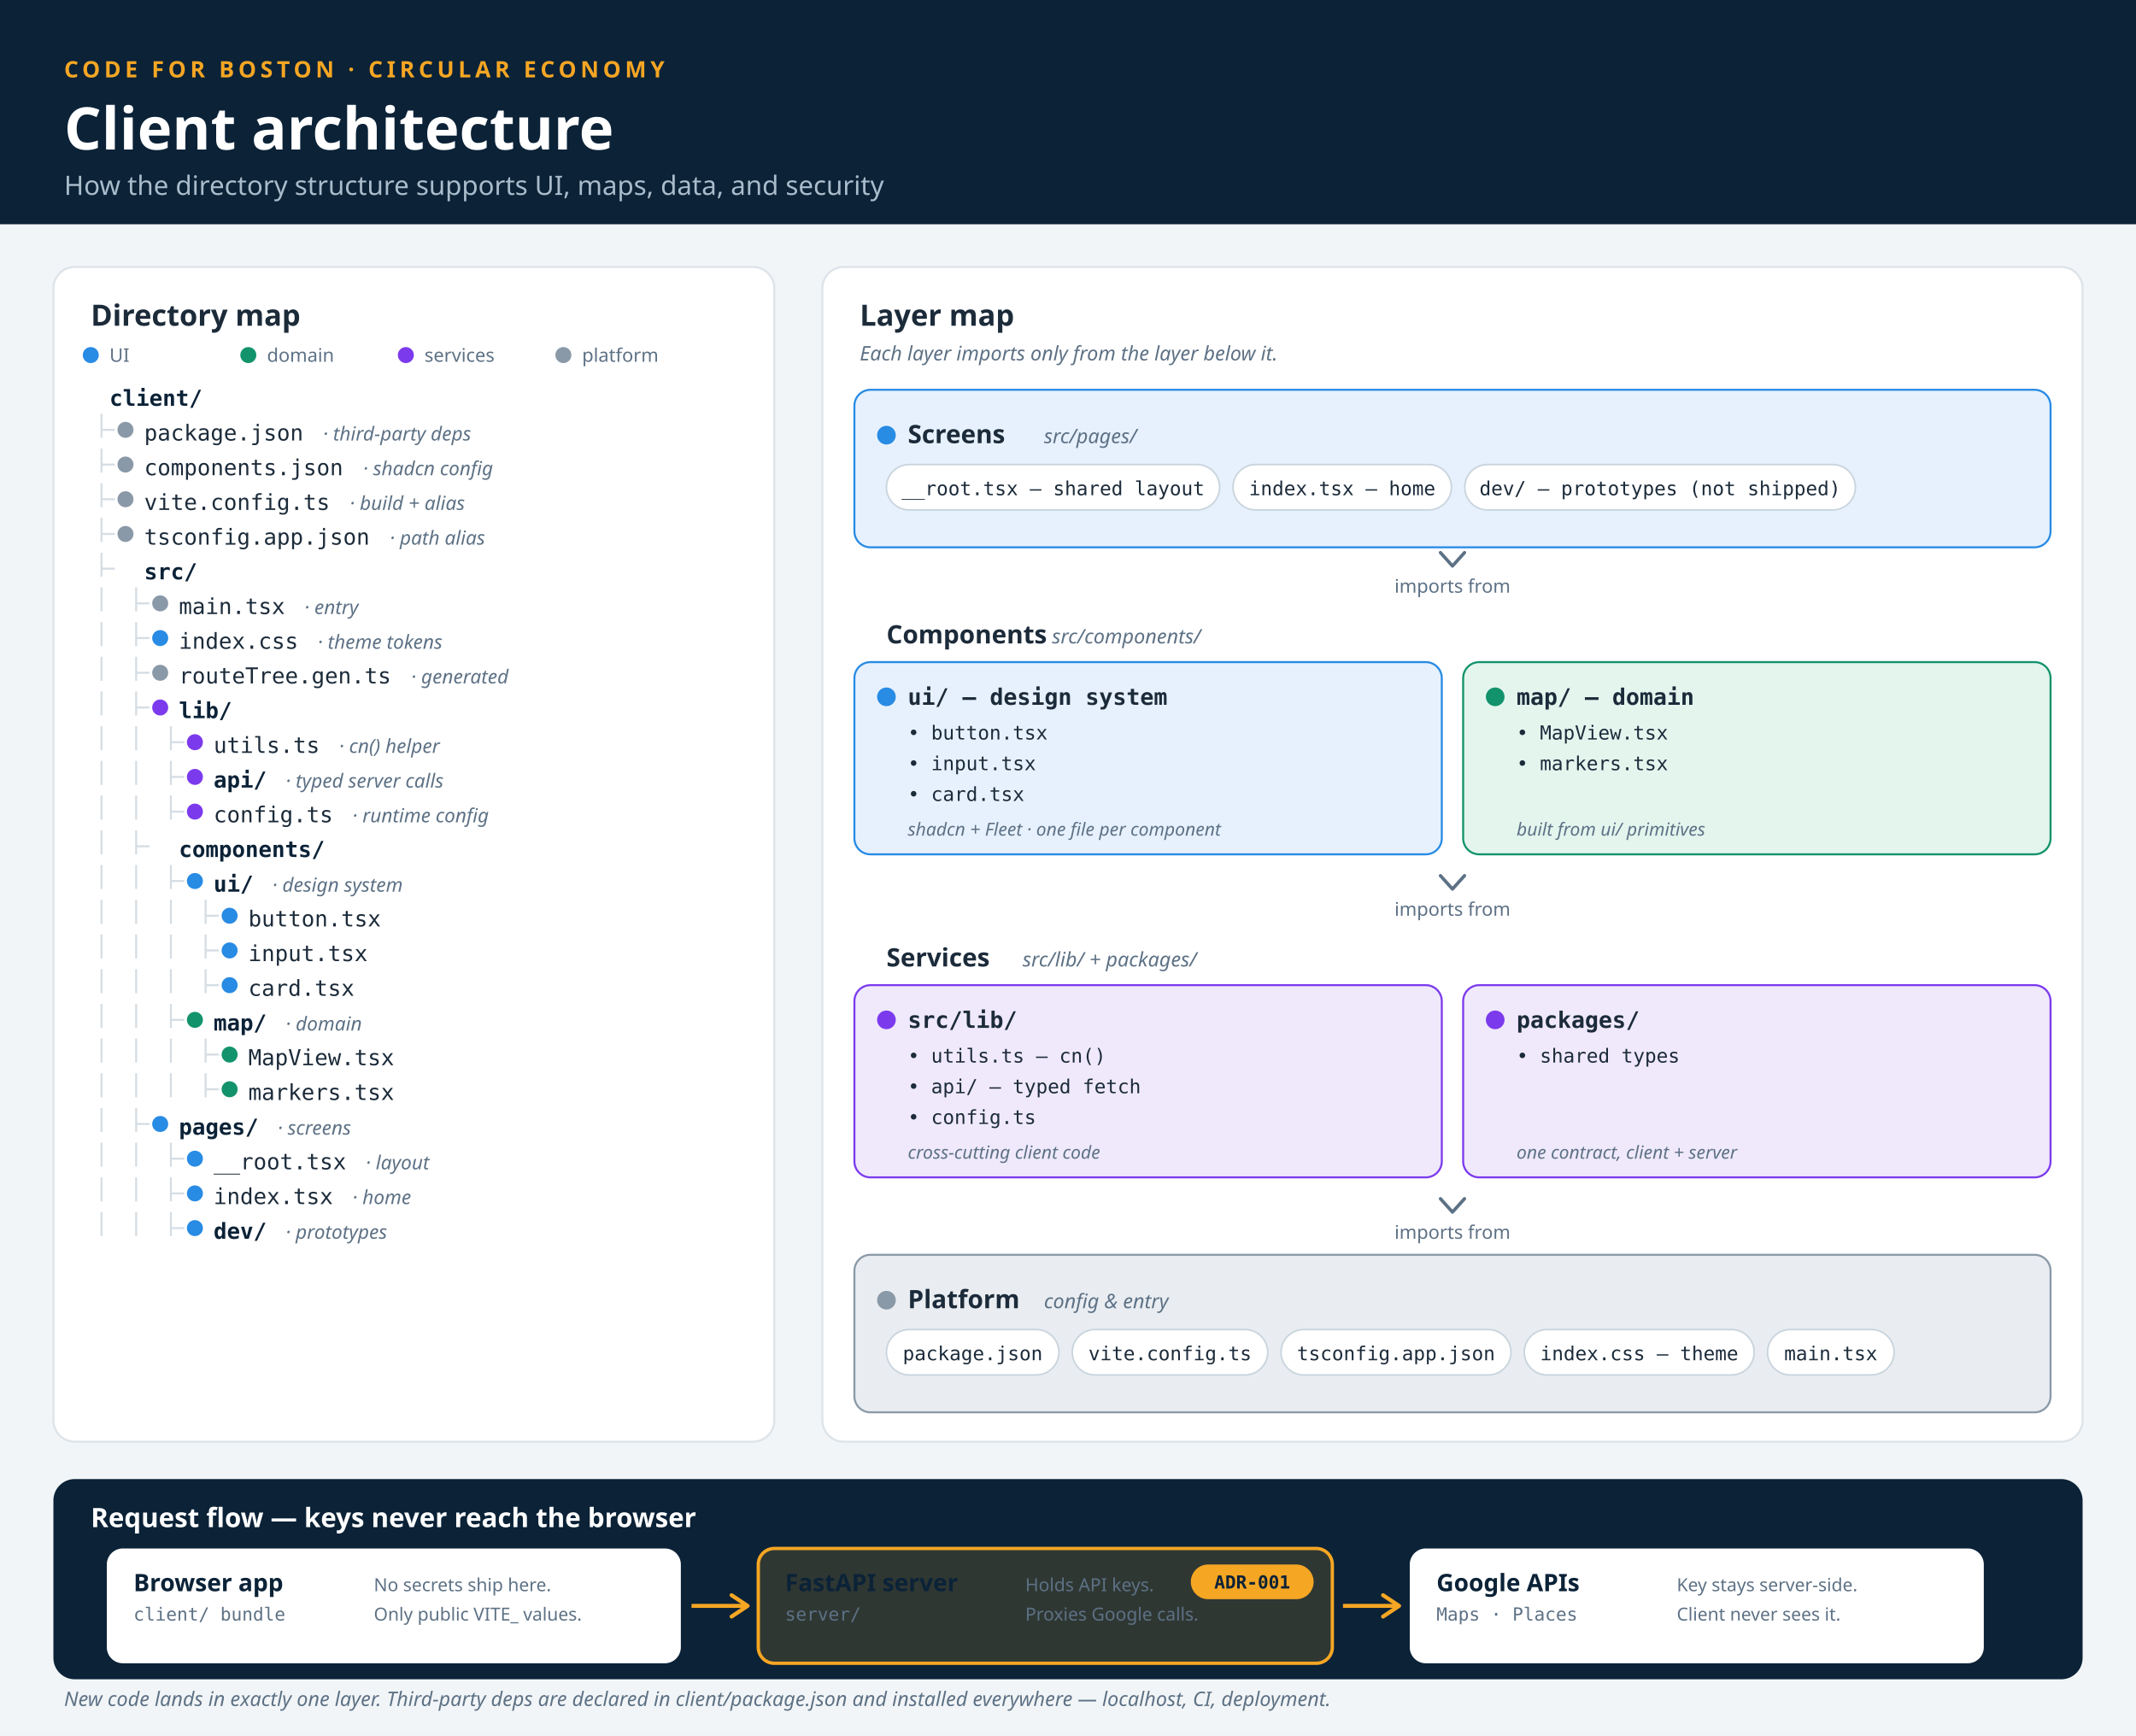
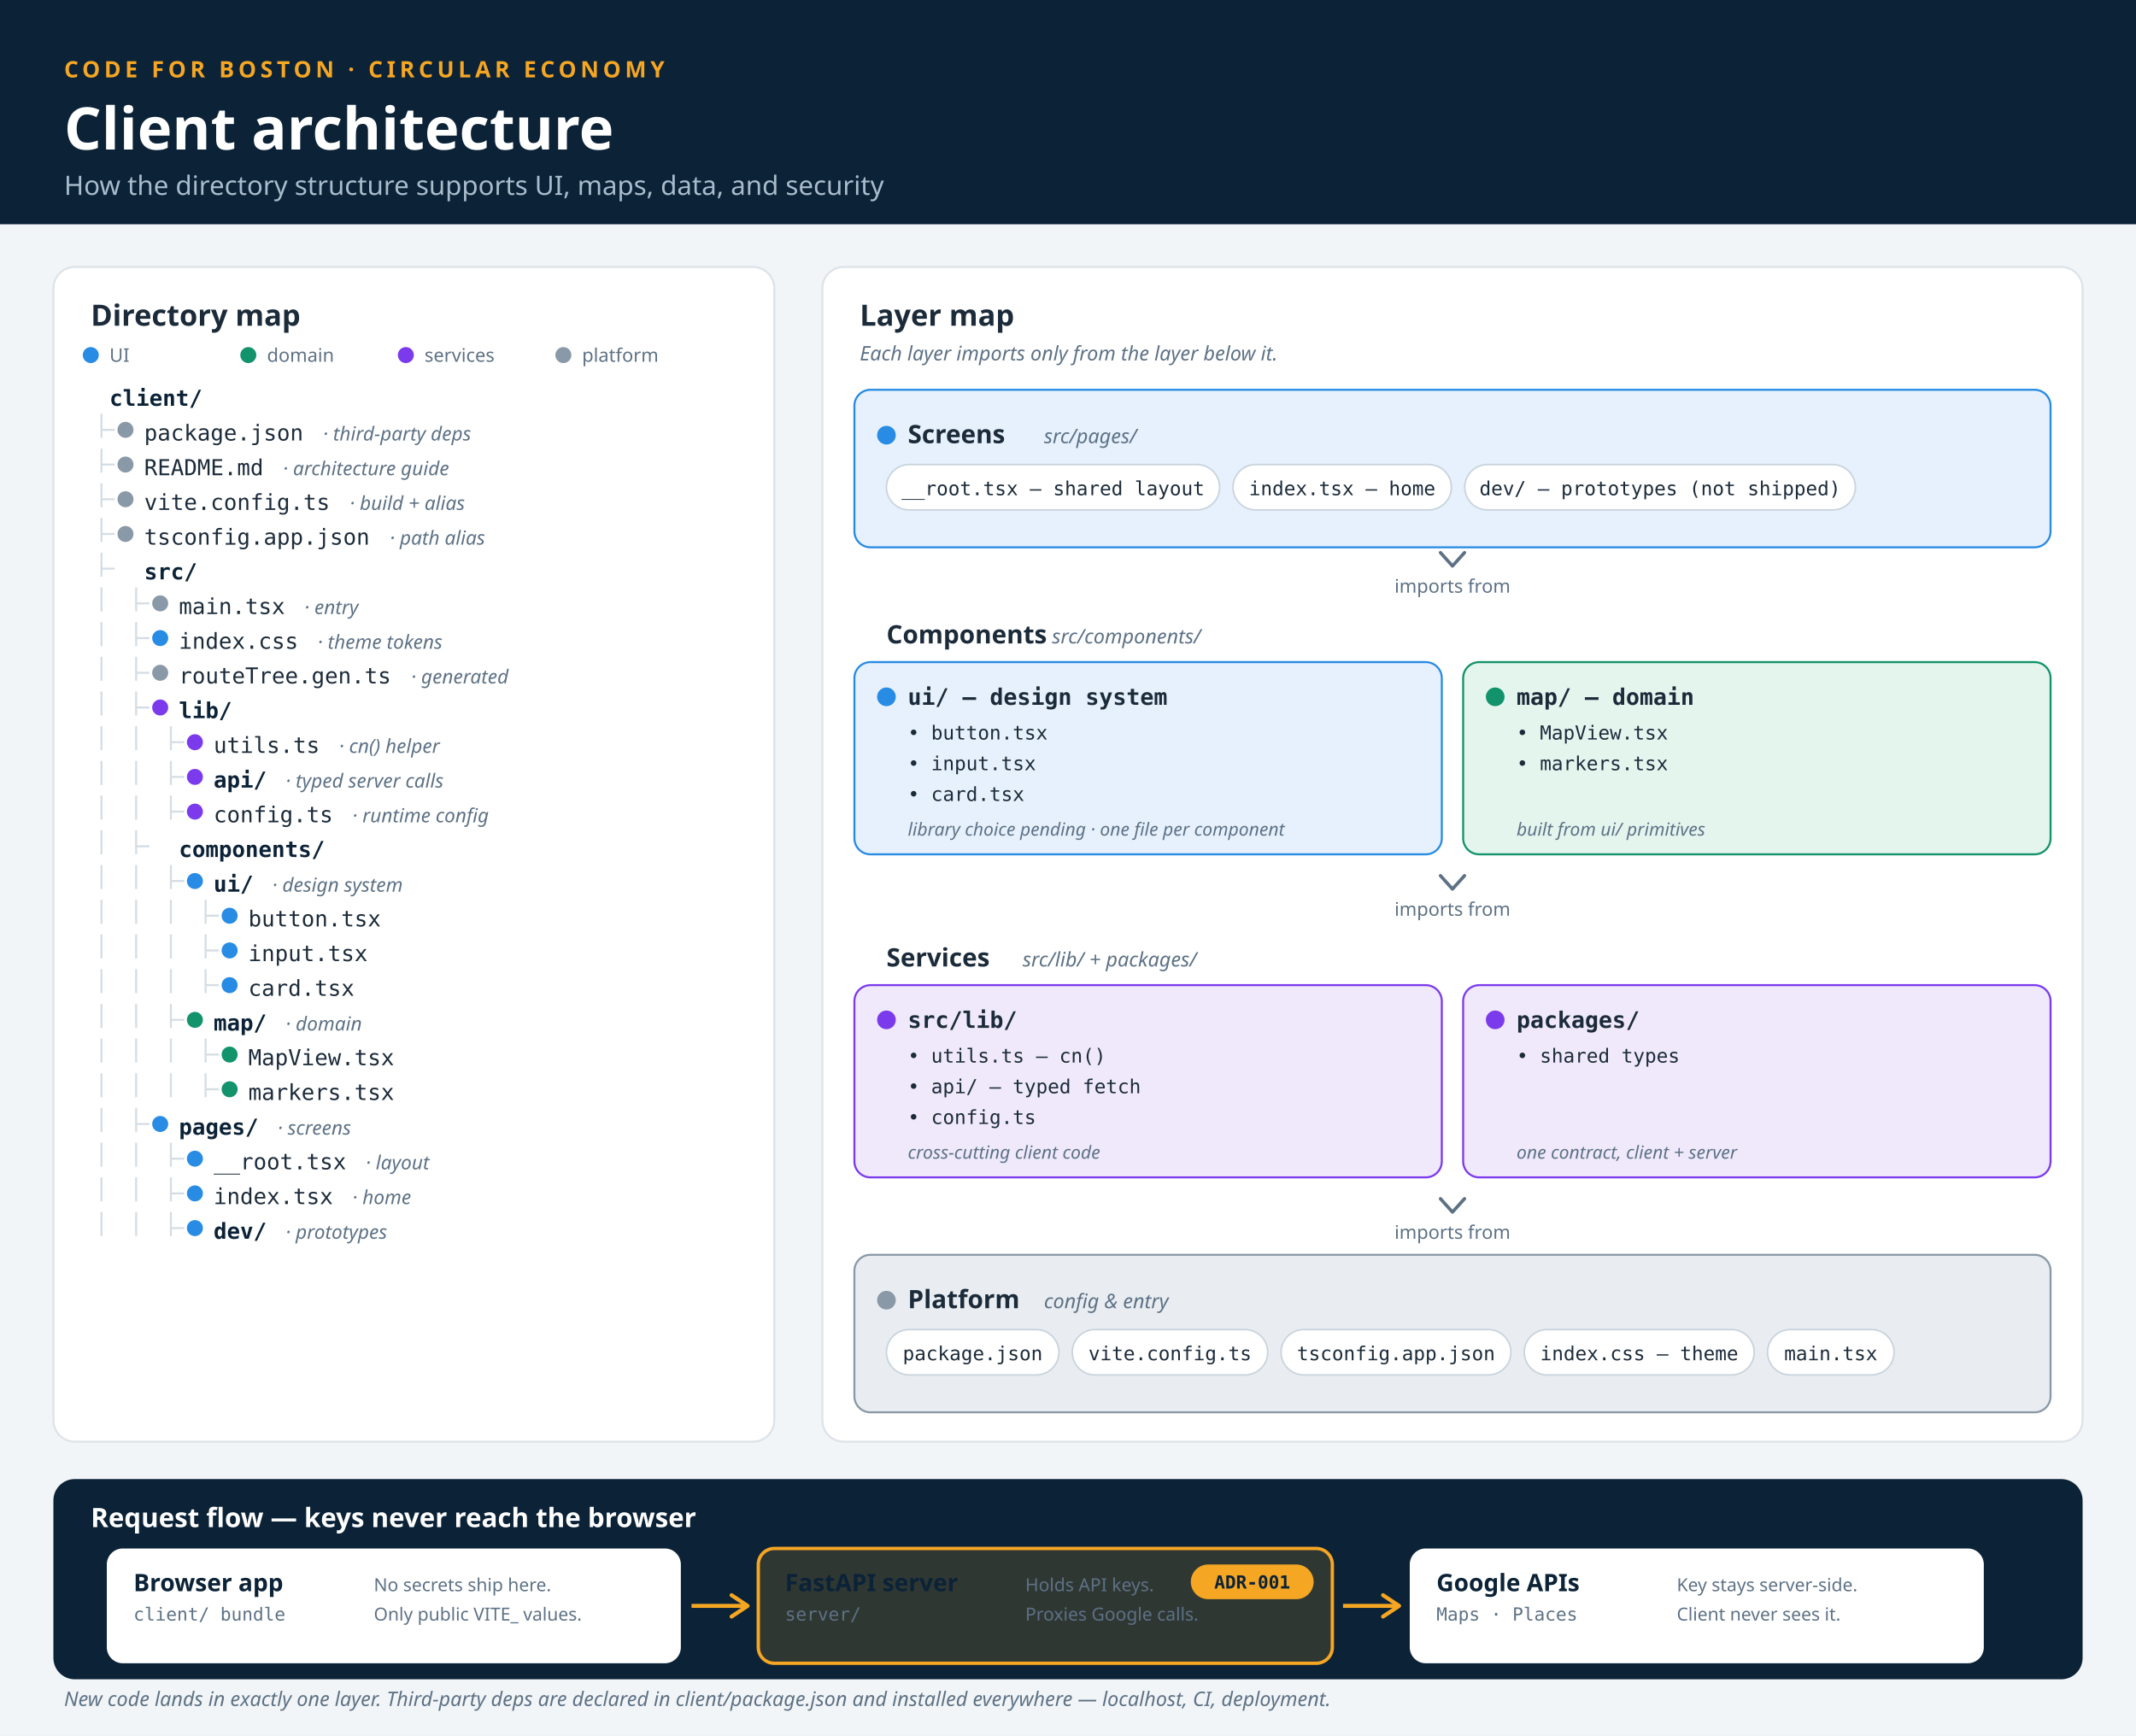
<svg xmlns="http://www.w3.org/2000/svg" width="1600" height="1300" viewBox="0 0 1600 1300">
  <rect x="0" y="0" width="1600" height="1300" rx="0" fill="#F2F5F7" stroke="none" stroke-width="0" opacity="1.0" />
  <rect x="0" y="0" width="1600" height="168" rx="0" fill="#0B2237" stroke="none" stroke-width="0" opacity="1.0" />
  <text x="48" y="58" style="font-family:Noto Sans, 'DejaVu Sans', sans-serif;font-size:17px;fill:#F5A623;font-weight:600;text-anchor:start;letter-spacing:3px;">CODE FOR BOSTON  ·  CIRCULAR ECONOMY</text>
  <text x="48" y="112" style="font-family:Noto Sans, 'DejaVu Sans', sans-serif;font-size:44px;fill:#FFFFFF;font-weight:700;text-anchor:start;">Client architecture</text>
  <text x="48" y="146" style="font-family:Noto Sans, 'DejaVu Sans', sans-serif;font-size:20px;fill:#A9BCCB;font-weight:400;text-anchor:start;">How the directory structure supports UI, maps, data, and security</text>
  <rect x="40" y="200" width="540" height="880" rx="16" fill="#FFFFFF" stroke="#DCE3E9" stroke-width="1.5" opacity="1.0" />
  <text x="68" y="244" style="font-family:Noto Sans, 'DejaVu Sans', sans-serif;font-size:22px;fill:#1C2B3A;font-weight:700;text-anchor:start;">Directory map</text>
  <circle cx="68" cy="266" r="6" fill="#288BE4" />
  <text x="82" y="271" style="font-family:Noto Sans, 'DejaVu Sans', sans-serif;font-size:14px;fill:#5D7185;font-weight:400;text-anchor:start;">UI</text>
  <circle cx="186" cy="266" r="6" fill="#12936B" />
  <text x="200" y="271" style="font-family:Noto Sans, 'DejaVu Sans', sans-serif;font-size:14px;fill:#5D7185;font-weight:400;text-anchor:start;">domain</text>
  <circle cx="304" cy="266" r="6" fill="#7C3AED" />
  <text x="318" y="271" style="font-family:Noto Sans, 'DejaVu Sans', sans-serif;font-size:14px;fill:#5D7185;font-weight:400;text-anchor:start;">services</text>
  <circle cx="422" cy="266" r="6" fill="#8A99A8" />
  <text x="436" y="271" style="font-family:Noto Sans, 'DejaVu Sans', sans-serif;font-size:14px;fill:#5D7185;font-weight:400;text-anchor:start;">platform</text>
  <text x="82" y="304" style="font-family:'DejaVu Sans Mono', monospace;font-size:16.5px;fill:#0B2237;font-weight:600;text-anchor:start;">client/</text>
  <line x1="76" y1="310" x2="76" y2="328" stroke="#D5DDE4" stroke-width="1.5" />
  <line x1="76" y1="322" x2="86" y2="322" stroke="#D5DDE4" stroke-width="1.5" />
  <circle cx="94" cy="322" r="6" fill="#8A99A8" />
  <text x="108" y="330" style="font-family:'DejaVu Sans Mono', monospace;font-size:16.5px;fill:#1C2B3A;font-weight:400;text-anchor:start;">package.json</text>
  <text x="242.0" y="330" style="font-family:Noto Sans, 'DejaVu Sans', sans-serif;font-size:14.5px;fill:#5D7185;font-weight:400;text-anchor:start;font-style:italic;">· third-party deps</text>
  <line x1="76" y1="336" x2="76" y2="354" stroke="#D5DDE4" stroke-width="1.5" />
  <line x1="76" y1="348" x2="86" y2="348" stroke="#D5DDE4" stroke-width="1.5" />
  <circle cx="94" cy="348" r="6" fill="#8A99A8" />
-   <text x="108" y="356" style="font-family:'DejaVu Sans Mono', monospace;font-size:16.5px;fill:#1C2B3A;font-weight:400;text-anchor:start;">components.json</text>
-   <text x="272.0" y="356" style="font-family:Noto Sans, 'DejaVu Sans', sans-serif;font-size:14.5px;fill:#5D7185;font-weight:400;text-anchor:start;font-style:italic;">· shadcn config</text>
+   <text x="108" y="356" style="font-family:'DejaVu Sans Mono', monospace;font-size:16.5px;fill:#1C2B3A;font-weight:400;text-anchor:start;">README.md</text>
+   <text x="212.0" y="356" style="font-family:Noto Sans, 'DejaVu Sans', sans-serif;font-size:14.5px;fill:#5D7185;font-weight:400;text-anchor:start;font-style:italic;">· architecture guide</text>
  <line x1="76" y1="362" x2="76" y2="380" stroke="#D5DDE4" stroke-width="1.5" />
  <line x1="76" y1="374" x2="86" y2="374" stroke="#D5DDE4" stroke-width="1.5" />
  <circle cx="94" cy="374" r="6" fill="#8A99A8" />
  <text x="108" y="382" style="font-family:'DejaVu Sans Mono', monospace;font-size:16.5px;fill:#1C2B3A;font-weight:400;text-anchor:start;">vite.config.ts</text>
  <text x="262.0" y="382" style="font-family:Noto Sans, 'DejaVu Sans', sans-serif;font-size:14.5px;fill:#5D7185;font-weight:400;text-anchor:start;font-style:italic;">· build + alias</text>
  <line x1="76" y1="388" x2="76" y2="406" stroke="#D5DDE4" stroke-width="1.5" />
  <line x1="76" y1="400" x2="86" y2="400" stroke="#D5DDE4" stroke-width="1.5" />
  <circle cx="94" cy="400" r="6" fill="#8A99A8" />
  <text x="108" y="408" style="font-family:'DejaVu Sans Mono', monospace;font-size:16.5px;fill:#1C2B3A;font-weight:400;text-anchor:start;">tsconfig.app.json</text>
  <text x="292.0" y="408" style="font-family:Noto Sans, 'DejaVu Sans', sans-serif;font-size:14.5px;fill:#5D7185;font-weight:400;text-anchor:start;font-style:italic;">· path alias</text>
  <line x1="76" y1="414" x2="76" y2="432" stroke="#D5DDE4" stroke-width="1.5" />
  <line x1="76" y1="426" x2="86" y2="426" stroke="#D5DDE4" stroke-width="1.5" />
  <text x="108" y="434" style="font-family:'DejaVu Sans Mono', monospace;font-size:16.5px;fill:#0B2237;font-weight:600;text-anchor:start;">src/</text>
  <line x1="76" y1="440" x2="76" y2="458" stroke="#D5DDE4" stroke-width="1.5" />
  <line x1="102" y1="440" x2="102" y2="458" stroke="#D5DDE4" stroke-width="1.5" />
  <line x1="102" y1="452" x2="112" y2="452" stroke="#D5DDE4" stroke-width="1.5" />
  <circle cx="120" cy="452" r="6" fill="#8A99A8" />
  <text x="134" y="460" style="font-family:'DejaVu Sans Mono', monospace;font-size:16.5px;fill:#1C2B3A;font-weight:400;text-anchor:start;">main.tsx</text>
  <text x="228.0" y="460" style="font-family:Noto Sans, 'DejaVu Sans', sans-serif;font-size:14.5px;fill:#5D7185;font-weight:400;text-anchor:start;font-style:italic;">· entry</text>
  <line x1="76" y1="466" x2="76" y2="484" stroke="#D5DDE4" stroke-width="1.5" />
  <line x1="102" y1="466" x2="102" y2="484" stroke="#D5DDE4" stroke-width="1.5" />
  <line x1="102" y1="478" x2="112" y2="478" stroke="#D5DDE4" stroke-width="1.5" />
  <circle cx="120" cy="478" r="6" fill="#288BE4" />
  <text x="134" y="486" style="font-family:'DejaVu Sans Mono', monospace;font-size:16.5px;fill:#1C2B3A;font-weight:400;text-anchor:start;">index.css</text>
  <text x="238.0" y="486" style="font-family:Noto Sans, 'DejaVu Sans', sans-serif;font-size:14.5px;fill:#5D7185;font-weight:400;text-anchor:start;font-style:italic;">· theme tokens</text>
  <line x1="76" y1="492" x2="76" y2="510" stroke="#D5DDE4" stroke-width="1.5" />
  <line x1="102" y1="492" x2="102" y2="510" stroke="#D5DDE4" stroke-width="1.5" />
  <line x1="102" y1="504" x2="112" y2="504" stroke="#D5DDE4" stroke-width="1.5" />
  <circle cx="120" cy="504" r="6" fill="#8A99A8" />
  <text x="134" y="512" style="font-family:'DejaVu Sans Mono', monospace;font-size:16.5px;fill:#1C2B3A;font-weight:400;text-anchor:start;">routeTree.gen.ts</text>
  <text x="308.0" y="512" style="font-family:Noto Sans, 'DejaVu Sans', sans-serif;font-size:14.5px;fill:#5D7185;font-weight:400;text-anchor:start;font-style:italic;">· generated</text>
  <line x1="76" y1="518" x2="76" y2="536" stroke="#D5DDE4" stroke-width="1.5" />
  <line x1="102" y1="518" x2="102" y2="536" stroke="#D5DDE4" stroke-width="1.5" />
  <line x1="102" y1="530" x2="112" y2="530" stroke="#D5DDE4" stroke-width="1.5" />
  <circle cx="120" cy="530" r="6" fill="#7C3AED" />
  <text x="134" y="538" style="font-family:'DejaVu Sans Mono', monospace;font-size:16.5px;fill:#0B2237;font-weight:600;text-anchor:start;">lib/</text>
  <line x1="76" y1="544" x2="76" y2="562" stroke="#D5DDE4" stroke-width="1.5" />
  <line x1="102" y1="544" x2="102" y2="562" stroke="#D5DDE4" stroke-width="1.5" />
  <line x1="128" y1="544" x2="128" y2="562" stroke="#D5DDE4" stroke-width="1.5" />
  <line x1="128" y1="556" x2="138" y2="556" stroke="#D5DDE4" stroke-width="1.5" />
  <circle cx="146" cy="556" r="6" fill="#7C3AED" />
  <text x="160" y="564" style="font-family:'DejaVu Sans Mono', monospace;font-size:16.5px;fill:#1C2B3A;font-weight:400;text-anchor:start;">utils.ts</text>
  <text x="254.0" y="564" style="font-family:Noto Sans, 'DejaVu Sans', sans-serif;font-size:14.5px;fill:#5D7185;font-weight:400;text-anchor:start;font-style:italic;">· cn() helper</text>
  <line x1="76" y1="570" x2="76" y2="588" stroke="#D5DDE4" stroke-width="1.5" />
  <line x1="102" y1="570" x2="102" y2="588" stroke="#D5DDE4" stroke-width="1.5" />
  <line x1="128" y1="570" x2="128" y2="588" stroke="#D5DDE4" stroke-width="1.5" />
  <line x1="128" y1="582" x2="138" y2="582" stroke="#D5DDE4" stroke-width="1.5" />
  <circle cx="146" cy="582" r="6" fill="#7C3AED" />
  <text x="160" y="590" style="font-family:'DejaVu Sans Mono', monospace;font-size:16.5px;fill:#0B2237;font-weight:600;text-anchor:start;">api/</text>
  <text x="214.0" y="590" style="font-family:Noto Sans, 'DejaVu Sans', sans-serif;font-size:14.5px;fill:#5D7185;font-weight:400;text-anchor:start;font-style:italic;">· typed server calls</text>
  <line x1="76" y1="596" x2="76" y2="614" stroke="#D5DDE4" stroke-width="1.5" />
  <line x1="102" y1="596" x2="102" y2="614" stroke="#D5DDE4" stroke-width="1.5" />
  <line x1="128" y1="596" x2="128" y2="614" stroke="#D5DDE4" stroke-width="1.5" />
  <line x1="128" y1="608" x2="138" y2="608" stroke="#D5DDE4" stroke-width="1.5" />
  <circle cx="146" cy="608" r="6" fill="#7C3AED" />
  <text x="160" y="616" style="font-family:'DejaVu Sans Mono', monospace;font-size:16.5px;fill:#1C2B3A;font-weight:400;text-anchor:start;">config.ts</text>
  <text x="264.0" y="616" style="font-family:Noto Sans, 'DejaVu Sans', sans-serif;font-size:14.5px;fill:#5D7185;font-weight:400;text-anchor:start;font-style:italic;">· runtime config</text>
  <line x1="76" y1="622" x2="76" y2="640" stroke="#D5DDE4" stroke-width="1.5" />
  <line x1="102" y1="622" x2="102" y2="640" stroke="#D5DDE4" stroke-width="1.5" />
  <line x1="102" y1="634" x2="112" y2="634" stroke="#D5DDE4" stroke-width="1.5" />
  <text x="134" y="642" style="font-family:'DejaVu Sans Mono', monospace;font-size:16.5px;fill:#0B2237;font-weight:600;text-anchor:start;">components/</text>
  <line x1="76" y1="648" x2="76" y2="666" stroke="#D5DDE4" stroke-width="1.5" />
  <line x1="102" y1="648" x2="102" y2="666" stroke="#D5DDE4" stroke-width="1.5" />
  <line x1="128" y1="648" x2="128" y2="666" stroke="#D5DDE4" stroke-width="1.5" />
  <line x1="128" y1="660" x2="138" y2="660" stroke="#D5DDE4" stroke-width="1.5" />
  <circle cx="146" cy="660" r="6" fill="#288BE4" />
  <text x="160" y="668" style="font-family:'DejaVu Sans Mono', monospace;font-size:16.5px;fill:#0B2237;font-weight:600;text-anchor:start;">ui/</text>
  <text x="204.0" y="668" style="font-family:Noto Sans, 'DejaVu Sans', sans-serif;font-size:14.5px;fill:#5D7185;font-weight:400;text-anchor:start;font-style:italic;">· design system</text>
  <line x1="76" y1="674" x2="76" y2="692" stroke="#D5DDE4" stroke-width="1.5" />
  <line x1="102" y1="674" x2="102" y2="692" stroke="#D5DDE4" stroke-width="1.5" />
  <line x1="128" y1="674" x2="128" y2="692" stroke="#D5DDE4" stroke-width="1.5" />
  <line x1="154" y1="674" x2="154" y2="692" stroke="#D5DDE4" stroke-width="1.5" />
  <line x1="154" y1="686" x2="164" y2="686" stroke="#D5DDE4" stroke-width="1.5" />
  <circle cx="172" cy="686" r="6" fill="#288BE4" />
  <text x="186" y="694" style="font-family:'DejaVu Sans Mono', monospace;font-size:16.5px;fill:#1C2B3A;font-weight:400;text-anchor:start;">button.tsx</text>
  <line x1="76" y1="700" x2="76" y2="718" stroke="#D5DDE4" stroke-width="1.5" />
  <line x1="102" y1="700" x2="102" y2="718" stroke="#D5DDE4" stroke-width="1.5" />
  <line x1="128" y1="700" x2="128" y2="718" stroke="#D5DDE4" stroke-width="1.5" />
  <line x1="154" y1="700" x2="154" y2="718" stroke="#D5DDE4" stroke-width="1.5" />
  <line x1="154" y1="712" x2="164" y2="712" stroke="#D5DDE4" stroke-width="1.5" />
  <circle cx="172" cy="712" r="6" fill="#288BE4" />
  <text x="186" y="720" style="font-family:'DejaVu Sans Mono', monospace;font-size:16.5px;fill:#1C2B3A;font-weight:400;text-anchor:start;">input.tsx</text>
  <line x1="76" y1="726" x2="76" y2="744" stroke="#D5DDE4" stroke-width="1.5" />
  <line x1="102" y1="726" x2="102" y2="744" stroke="#D5DDE4" stroke-width="1.5" />
  <line x1="128" y1="726" x2="128" y2="744" stroke="#D5DDE4" stroke-width="1.5" />
  <line x1="154" y1="726" x2="154" y2="744" stroke="#D5DDE4" stroke-width="1.5" />
  <line x1="154" y1="738" x2="164" y2="738" stroke="#D5DDE4" stroke-width="1.5" />
  <circle cx="172" cy="738" r="6" fill="#288BE4" />
  <text x="186" y="746" style="font-family:'DejaVu Sans Mono', monospace;font-size:16.5px;fill:#1C2B3A;font-weight:400;text-anchor:start;">card.tsx</text>
  <line x1="76" y1="752" x2="76" y2="770" stroke="#D5DDE4" stroke-width="1.5" />
  <line x1="102" y1="752" x2="102" y2="770" stroke="#D5DDE4" stroke-width="1.5" />
  <line x1="128" y1="752" x2="128" y2="770" stroke="#D5DDE4" stroke-width="1.5" />
  <line x1="128" y1="764" x2="138" y2="764" stroke="#D5DDE4" stroke-width="1.5" />
  <circle cx="146" cy="764" r="6" fill="#12936B" />
  <text x="160" y="772" style="font-family:'DejaVu Sans Mono', monospace;font-size:16.5px;fill:#0B2237;font-weight:600;text-anchor:start;">map/</text>
  <text x="214.0" y="772" style="font-family:Noto Sans, 'DejaVu Sans', sans-serif;font-size:14.5px;fill:#5D7185;font-weight:400;text-anchor:start;font-style:italic;">· domain</text>
  <line x1="76" y1="778" x2="76" y2="796" stroke="#D5DDE4" stroke-width="1.5" />
  <line x1="102" y1="778" x2="102" y2="796" stroke="#D5DDE4" stroke-width="1.5" />
  <line x1="128" y1="778" x2="128" y2="796" stroke="#D5DDE4" stroke-width="1.5" />
  <line x1="154" y1="778" x2="154" y2="796" stroke="#D5DDE4" stroke-width="1.5" />
  <line x1="154" y1="790" x2="164" y2="790" stroke="#D5DDE4" stroke-width="1.5" />
  <circle cx="172" cy="790" r="6" fill="#12936B" />
  <text x="186" y="798" style="font-family:'DejaVu Sans Mono', monospace;font-size:16.5px;fill:#1C2B3A;font-weight:400;text-anchor:start;">MapView.tsx</text>
  <line x1="76" y1="804" x2="76" y2="822" stroke="#D5DDE4" stroke-width="1.5" />
  <line x1="102" y1="804" x2="102" y2="822" stroke="#D5DDE4" stroke-width="1.5" />
  <line x1="128" y1="804" x2="128" y2="822" stroke="#D5DDE4" stroke-width="1.5" />
  <line x1="154" y1="804" x2="154" y2="822" stroke="#D5DDE4" stroke-width="1.5" />
  <line x1="154" y1="816" x2="164" y2="816" stroke="#D5DDE4" stroke-width="1.5" />
  <circle cx="172" cy="816" r="6" fill="#12936B" />
  <text x="186" y="824" style="font-family:'DejaVu Sans Mono', monospace;font-size:16.5px;fill:#1C2B3A;font-weight:400;text-anchor:start;">markers.tsx</text>
  <line x1="76" y1="830" x2="76" y2="848" stroke="#D5DDE4" stroke-width="1.5" />
  <line x1="102" y1="830" x2="102" y2="848" stroke="#D5DDE4" stroke-width="1.5" />
  <line x1="102" y1="842" x2="112" y2="842" stroke="#D5DDE4" stroke-width="1.5" />
  <circle cx="120" cy="842" r="6" fill="#288BE4" />
  <text x="134" y="850" style="font-family:'DejaVu Sans Mono', monospace;font-size:16.5px;fill:#0B2237;font-weight:600;text-anchor:start;">pages/</text>
  <text x="208.0" y="850" style="font-family:Noto Sans, 'DejaVu Sans', sans-serif;font-size:14.5px;fill:#5D7185;font-weight:400;text-anchor:start;font-style:italic;">· screens</text>
  <line x1="76" y1="856" x2="76" y2="874" stroke="#D5DDE4" stroke-width="1.5" />
  <line x1="102" y1="856" x2="102" y2="874" stroke="#D5DDE4" stroke-width="1.5" />
  <line x1="128" y1="856" x2="128" y2="874" stroke="#D5DDE4" stroke-width="1.5" />
  <line x1="128" y1="868" x2="138" y2="868" stroke="#D5DDE4" stroke-width="1.5" />
  <circle cx="146" cy="868" r="6" fill="#288BE4" />
  <text x="160" y="876" style="font-family:'DejaVu Sans Mono', monospace;font-size:16.5px;fill:#1C2B3A;font-weight:400;text-anchor:start;">__root.tsx</text>
  <text x="274.0" y="876" style="font-family:Noto Sans, 'DejaVu Sans', sans-serif;font-size:14.5px;fill:#5D7185;font-weight:400;text-anchor:start;font-style:italic;">· layout</text>
  <line x1="76" y1="882" x2="76" y2="900" stroke="#D5DDE4" stroke-width="1.5" />
  <line x1="102" y1="882" x2="102" y2="900" stroke="#D5DDE4" stroke-width="1.5" />
  <line x1="128" y1="882" x2="128" y2="900" stroke="#D5DDE4" stroke-width="1.5" />
  <line x1="128" y1="894" x2="138" y2="894" stroke="#D5DDE4" stroke-width="1.5" />
  <circle cx="146" cy="894" r="6" fill="#288BE4" />
  <text x="160" y="902" style="font-family:'DejaVu Sans Mono', monospace;font-size:16.5px;fill:#1C2B3A;font-weight:400;text-anchor:start;">index.tsx</text>
  <text x="264.0" y="902" style="font-family:Noto Sans, 'DejaVu Sans', sans-serif;font-size:14.5px;fill:#5D7185;font-weight:400;text-anchor:start;font-style:italic;">· home</text>
  <line x1="76" y1="908" x2="76" y2="926" stroke="#D5DDE4" stroke-width="1.5" />
  <line x1="102" y1="908" x2="102" y2="926" stroke="#D5DDE4" stroke-width="1.5" />
  <line x1="128" y1="908" x2="128" y2="926" stroke="#D5DDE4" stroke-width="1.5" />
  <line x1="128" y1="920" x2="138" y2="920" stroke="#D5DDE4" stroke-width="1.5" />
  <circle cx="146" cy="920" r="6" fill="#288BE4" />
  <text x="160" y="928" style="font-family:'DejaVu Sans Mono', monospace;font-size:16.5px;fill:#0B2237;font-weight:600;text-anchor:start;">dev/</text>
  <text x="214.0" y="928" style="font-family:Noto Sans, 'DejaVu Sans', sans-serif;font-size:14.5px;fill:#5D7185;font-weight:400;text-anchor:start;font-style:italic;">· prototypes</text>
  <rect x="616" y="200" width="944" height="880" rx="16" fill="#FFFFFF" stroke="#DCE3E9" stroke-width="1.5" opacity="1.0" />
  <text x="644" y="244" style="font-family:Noto Sans, 'DejaVu Sans', sans-serif;font-size:22px;fill:#1C2B3A;font-weight:700;text-anchor:start;">Layer map</text>
  <text x="644" y="270" style="font-family:Noto Sans, 'DejaVu Sans', sans-serif;font-size:15px;fill:#5D7185;font-weight:400;text-anchor:start;font-style:italic;">Each layer imports only from the layer below it.</text>
  <rect x="640" y="292" width="896" height="118" rx="12" fill="#E7F1FD" stroke="#288BE4" stroke-width="1.5" opacity="1.0" />
  <circle cx="664" cy="326" r="7" fill="#288BE4" />
  <text x="680" y="332" style="font-family:Noto Sans, 'DejaVu Sans', sans-serif;font-size:19px;fill:#1C2B3A;font-weight:700;text-anchor:start;">Screens</text>
  <text x="782" y="332" style="font-family:Noto Sans, 'DejaVu Sans', sans-serif;font-size:15px;fill:#5D7185;font-weight:400;text-anchor:start;font-style:italic;">src/pages/</text>
  <rect x="664" y="348" width="249.6" height="34" rx="17" fill="#FFFFFF" stroke="#C9D4DD" stroke-width="1.2" opacity="1.0" />
  <text x="788.8" y="371" style="font-family:'DejaVu Sans Mono', monospace;font-size:14.5px;fill:#1C2B3A;font-weight:500;text-anchor:middle;">__root.tsx — shared layout</text>
  <rect x="923.6" y="348" width="163.6" height="34" rx="17" fill="#FFFFFF" stroke="#C9D4DD" stroke-width="1.2" opacity="1.0" />
  <text x="1005.4" y="371" style="font-family:'DejaVu Sans Mono', monospace;font-size:14.5px;fill:#1C2B3A;font-weight:500;text-anchor:middle;">index.tsx — home</text>
  <rect x="1097.2" y="348" width="292.6" height="34" rx="17" fill="#FFFFFF" stroke="#C9D4DD" stroke-width="1.2" opacity="1.0" />
  <text x="1243.5" y="371" style="font-family:'DejaVu Sans Mono', monospace;font-size:14.5px;fill:#1C2B3A;font-weight:500;text-anchor:middle;">dev/ — prototypes (not shipped)</text>
  <path d="M1079.0,414 l9,10 l9,-10" fill="none" stroke="#5D7185" stroke-width="2.5" stroke-linecap="round" stroke-linejoin="round" />
  <text x="1088.0" y="444" style="font-family:Noto Sans, 'DejaVu Sans', sans-serif;font-size:14px;fill:#5D7185;font-weight:400;text-anchor:middle;">imports from</text>
  <text x="664" y="482" style="font-family:Noto Sans, 'DejaVu Sans', sans-serif;font-size:19px;fill:#1C2B3A;font-weight:700;text-anchor:start;">Components</text>
  <text x="788" y="482" style="font-family:Noto Sans, 'DejaVu Sans', sans-serif;font-size:15px;fill:#5D7185;font-weight:400;text-anchor:start;font-style:italic;">src/components/</text>
  <rect x="640.0" y="496" width="440.0" height="144" rx="12" fill="#E7F1FD" stroke="#288BE4" stroke-width="1.5" opacity="1.0" />
  <circle cx="664.0" cy="522" r="7" fill="#288BE4" />
  <text x="680.0" y="528" style="font-family:'DejaVu Sans Mono', monospace;font-size:17px;fill:#1C2B3A;font-weight:700;text-anchor:start;">ui/ — design system</text>
  <text x="680.0" y="554" style="font-family:'DejaVu Sans Mono', monospace;font-size:14.5px;fill:#1C2B3A;font-weight:400;text-anchor:start;">•  button.tsx</text>
  <text x="680.0" y="577" style="font-family:'DejaVu Sans Mono', monospace;font-size:14.5px;fill:#1C2B3A;font-weight:400;text-anchor:start;">•  input.tsx</text>
  <text x="680.0" y="600" style="font-family:'DejaVu Sans Mono', monospace;font-size:14.5px;fill:#1C2B3A;font-weight:400;text-anchor:start;">•  card.tsx</text>
-   <text x="680.0" y="626" style="font-family:Noto Sans, 'DejaVu Sans', sans-serif;font-size:13.5px;fill:#5D7185;font-weight:400;text-anchor:start;font-style:italic;">shadcn + Fleet · one file per component</text>
+   <text x="680.0" y="626" style="font-family:Noto Sans, 'DejaVu Sans', sans-serif;font-size:13.5px;fill:#5D7185;font-weight:400;text-anchor:start;font-style:italic;">library choice pending · one file per component</text>
  <rect x="1096.0" y="496" width="440.0" height="144" rx="12" fill="#E4F5EE" stroke="#12936B" stroke-width="1.5" opacity="1.0" />
  <circle cx="1120.0" cy="522" r="7" fill="#12936B" />
  <text x="1136.0" y="528" style="font-family:'DejaVu Sans Mono', monospace;font-size:17px;fill:#1C2B3A;font-weight:700;text-anchor:start;">map/ — domain</text>
  <text x="1136.0" y="554" style="font-family:'DejaVu Sans Mono', monospace;font-size:14.5px;fill:#1C2B3A;font-weight:400;text-anchor:start;">•  MapView.tsx</text>
  <text x="1136.0" y="577" style="font-family:'DejaVu Sans Mono', monospace;font-size:14.5px;fill:#1C2B3A;font-weight:400;text-anchor:start;">•  markers.tsx</text>
  <text x="1136.0" y="626" style="font-family:Noto Sans, 'DejaVu Sans', sans-serif;font-size:13.5px;fill:#5D7185;font-weight:400;text-anchor:start;font-style:italic;">built from ui/ primitives</text>
  <path d="M1079.0,656 l9,10 l9,-10" fill="none" stroke="#5D7185" stroke-width="2.5" stroke-linecap="round" stroke-linejoin="round" />
  <text x="1088.0" y="686" style="font-family:Noto Sans, 'DejaVu Sans', sans-serif;font-size:14px;fill:#5D7185;font-weight:400;text-anchor:middle;">imports from</text>
  <text x="664" y="724" style="font-family:Noto Sans, 'DejaVu Sans', sans-serif;font-size:19px;fill:#1C2B3A;font-weight:700;text-anchor:start;">Services</text>
  <text x="766" y="724" style="font-family:Noto Sans, 'DejaVu Sans', sans-serif;font-size:15px;fill:#5D7185;font-weight:400;text-anchor:start;font-style:italic;">src/lib/  +  packages/</text>
  <rect x="640.0" y="738" width="440.0" height="144" rx="12" fill="#EFE9FB" stroke="#7C3AED" stroke-width="1.5" opacity="1.0" />
  <circle cx="664.0" cy="764" r="7" fill="#7C3AED" />
  <text x="680.0" y="770" style="font-family:'DejaVu Sans Mono', monospace;font-size:17px;fill:#1C2B3A;font-weight:700;text-anchor:start;">src/lib/</text>
  <text x="680.0" y="796" style="font-family:'DejaVu Sans Mono', monospace;font-size:14.5px;fill:#1C2B3A;font-weight:400;text-anchor:start;">•  utils.ts — cn()</text>
  <text x="680.0" y="819" style="font-family:'DejaVu Sans Mono', monospace;font-size:14.5px;fill:#1C2B3A;font-weight:400;text-anchor:start;">•  api/ — typed fetch</text>
  <text x="680.0" y="842" style="font-family:'DejaVu Sans Mono', monospace;font-size:14.5px;fill:#1C2B3A;font-weight:400;text-anchor:start;">•  config.ts</text>
  <text x="680.0" y="868" style="font-family:Noto Sans, 'DejaVu Sans', sans-serif;font-size:13.5px;fill:#5D7185;font-weight:400;text-anchor:start;font-style:italic;">cross-cutting client code</text>
  <rect x="1096.0" y="738" width="440.0" height="144" rx="12" fill="#EFE9FB" stroke="#7C3AED" stroke-width="1.5" opacity="1.0" />
  <circle cx="1120.0" cy="764" r="7" fill="#7C3AED" />
  <text x="1136.0" y="770" style="font-family:'DejaVu Sans Mono', monospace;font-size:17px;fill:#1C2B3A;font-weight:700;text-anchor:start;">packages/</text>
  <text x="1136.0" y="796" style="font-family:'DejaVu Sans Mono', monospace;font-size:14.5px;fill:#1C2B3A;font-weight:400;text-anchor:start;">•  shared types</text>
  <text x="1136.0" y="868" style="font-family:Noto Sans, 'DejaVu Sans', sans-serif;font-size:13.5px;fill:#5D7185;font-weight:400;text-anchor:start;font-style:italic;">one contract, client + server</text>
  <path d="M1079.0,898 l9,10 l9,-10" fill="none" stroke="#5D7185" stroke-width="2.5" stroke-linecap="round" stroke-linejoin="round" />
  <text x="1088.0" y="928" style="font-family:Noto Sans, 'DejaVu Sans', sans-serif;font-size:14px;fill:#5D7185;font-weight:400;text-anchor:middle;">imports from</text>
  <rect x="640" y="940" width="896" height="118" rx="12" fill="#E9EDF1" stroke="#8A99A8" stroke-width="1.5" opacity="1.0" />
  <circle cx="664" cy="974" r="7" fill="#8A99A8" />
  <text x="680" y="980" style="font-family:Noto Sans, 'DejaVu Sans', sans-serif;font-size:19px;fill:#1C2B3A;font-weight:700;text-anchor:start;">Platform</text>
  <text x="782" y="980" style="font-family:Noto Sans, 'DejaVu Sans', sans-serif;font-size:15px;fill:#5D7185;font-weight:400;text-anchor:start;font-style:italic;">config &amp; entry</text>
  <rect x="664" y="996" width="129.2" height="34" rx="17" fill="#FFFFFF" stroke="#C9D4DD" stroke-width="1.2" opacity="1.0" />
  <text x="728.6" y="1019" style="font-family:'DejaVu Sans Mono', monospace;font-size:14.5px;fill:#1C2B3A;font-weight:500;text-anchor:middle;">package.json</text>
  <rect x="803.2" y="996" width="146.4" height="34" rx="17" fill="#FFFFFF" stroke="#C9D4DD" stroke-width="1.2" opacity="1.0" />
  <text x="876.4" y="1019" style="font-family:'DejaVu Sans Mono', monospace;font-size:14.5px;fill:#1C2B3A;font-weight:500;text-anchor:middle;">vite.config.ts</text>
  <rect x="959.6" y="996" width="172.2" height="34" rx="17" fill="#FFFFFF" stroke="#C9D4DD" stroke-width="1.2" opacity="1.0" />
  <text x="1045.7" y="1019" style="font-family:'DejaVu Sans Mono', monospace;font-size:14.5px;fill:#1C2B3A;font-weight:500;text-anchor:middle;">tsconfig.app.json</text>
  <rect x="1141.8" y="996" width="172.2" height="34" rx="17" fill="#FFFFFF" stroke="#C9D4DD" stroke-width="1.2" opacity="1.0" />
  <text x="1227.9" y="1019" style="font-family:'DejaVu Sans Mono', monospace;font-size:14.5px;fill:#1C2B3A;font-weight:500;text-anchor:middle;">index.css — theme</text>
  <rect x="1324.0" y="996" width="94.8" height="34" rx="17" fill="#FFFFFF" stroke="#C9D4DD" stroke-width="1.2" opacity="1.0" />
  <text x="1371.4" y="1019" style="font-family:'DejaVu Sans Mono', monospace;font-size:14.5px;fill:#1C2B3A;font-weight:500;text-anchor:middle;">main.tsx</text>
  <rect x="40" y="1108" width="1520" height="150" rx="16" fill="#0B2237" stroke="none" stroke-width="0" opacity="1.0" />
  <text x="68" y="1144" style="font-family:Noto Sans, 'DejaVu Sans', sans-serif;font-size:20px;fill:#FFFFFF;font-weight:700;text-anchor:start;">Request flow — keys never reach the browser</text>
  <rect x="80" y="1160" width="430" height="86" rx="12" fill="#FFFFFF" stroke="none" stroke-width="0" opacity="1.0" />
  <text x="100" y="1192" style="font-family:Noto Sans, 'DejaVu Sans', sans-serif;font-size:18px;fill:#0B2237;font-weight:700;text-anchor:start;">Browser app</text>
  <text x="100" y="1214" style="font-family:'DejaVu Sans Mono', monospace;font-size:13.5px;fill:#5D7185;font-weight:400;text-anchor:start;">client/ bundle</text>
  <text x="280" y="1192" style="font-family:Noto Sans, 'DejaVu Sans', sans-serif;font-size:13.5px;fill:#5D7185;font-weight:400;text-anchor:start;">No secrets ship here.</text>
  <text x="280" y="1214" style="font-family:Noto Sans, 'DejaVu Sans', sans-serif;font-size:13.5px;fill:#5D7185;font-weight:400;text-anchor:start;">Only public VITE_ values.</text>
  <line x1="518" y1="1203" x2="558" y2="1203" stroke="#F5A623" stroke-width="3" />
  <path d="M548,1195 l12,8 l-12,8" fill="none" stroke="#F5A623" stroke-width="3" stroke-linecap="round" stroke-linejoin="round" />
  <rect x="568" y="1160" width="430" height="86" rx="12" fill="#F5A623" stroke="none" stroke-width="0" opacity="0.16" />
  <rect x="568" y="1160" width="430" height="86" rx="12" fill="none" stroke="#F5A623" stroke-width="2.5" />
  <text x="588" y="1192" style="font-family:Noto Sans, 'DejaVu Sans', sans-serif;font-size:18px;fill:#0B2237;font-weight:700;text-anchor:start;">FastAPI server</text>
  <text x="588" y="1214" style="font-family:'DejaVu Sans Mono', monospace;font-size:13.5px;fill:#5D7185;font-weight:400;text-anchor:start;">server/</text>
  <text x="768" y="1192" style="font-family:Noto Sans, 'DejaVu Sans', sans-serif;font-size:13.5px;fill:#5D7185;font-weight:400;text-anchor:start;">Holds API keys.</text>
  <text x="768" y="1214" style="font-family:Noto Sans, 'DejaVu Sans', sans-serif;font-size:13.5px;fill:#5D7185;font-weight:400;text-anchor:start;">Proxies Google calls.</text>
  <rect x="892" y="1172" width="92" height="26" rx="13" fill="#F5A623" stroke="none" stroke-width="0" opacity="1.0" />
  <text x="938.0" y="1190" style="font-family:'DejaVu Sans Mono', monospace;font-size:13.5px;fill:#0B2237;font-weight:700;text-anchor:middle;">ADR-001</text>
  <line x1="1006" y1="1203" x2="1046" y2="1203" stroke="#F5A623" stroke-width="3" />
  <path d="M1036,1195 l12,8 l-12,8" fill="none" stroke="#F5A623" stroke-width="3" stroke-linecap="round" stroke-linejoin="round" />
  <rect x="1056" y="1160" width="430" height="86" rx="12" fill="#FFFFFF" stroke="none" stroke-width="0" opacity="1.0" />
  <text x="1076" y="1192" style="font-family:Noto Sans, 'DejaVu Sans', sans-serif;font-size:18px;fill:#0B2237;font-weight:700;text-anchor:start;">Google APIs</text>
  <text x="1076" y="1214" style="font-family:'DejaVu Sans Mono', monospace;font-size:13.5px;fill:#5D7185;font-weight:400;text-anchor:start;">Maps · Places</text>
  <text x="1256" y="1192" style="font-family:Noto Sans, 'DejaVu Sans', sans-serif;font-size:13.5px;fill:#5D7185;font-weight:400;text-anchor:start;">Key stays server-side.</text>
  <text x="1256" y="1214" style="font-family:Noto Sans, 'DejaVu Sans', sans-serif;font-size:13.5px;fill:#5D7185;font-weight:400;text-anchor:start;">Client never sees it.</text>
  <text x="48" y="1278" style="font-family:Noto Sans, 'DejaVu Sans', sans-serif;font-size:15px;fill:#5D7185;font-weight:400;text-anchor:start;font-style:italic;">New code lands in exactly one layer.  Third-party deps are declared in client/package.json and installed everywhere — localhost, CI, deployment.</text>
</svg>
